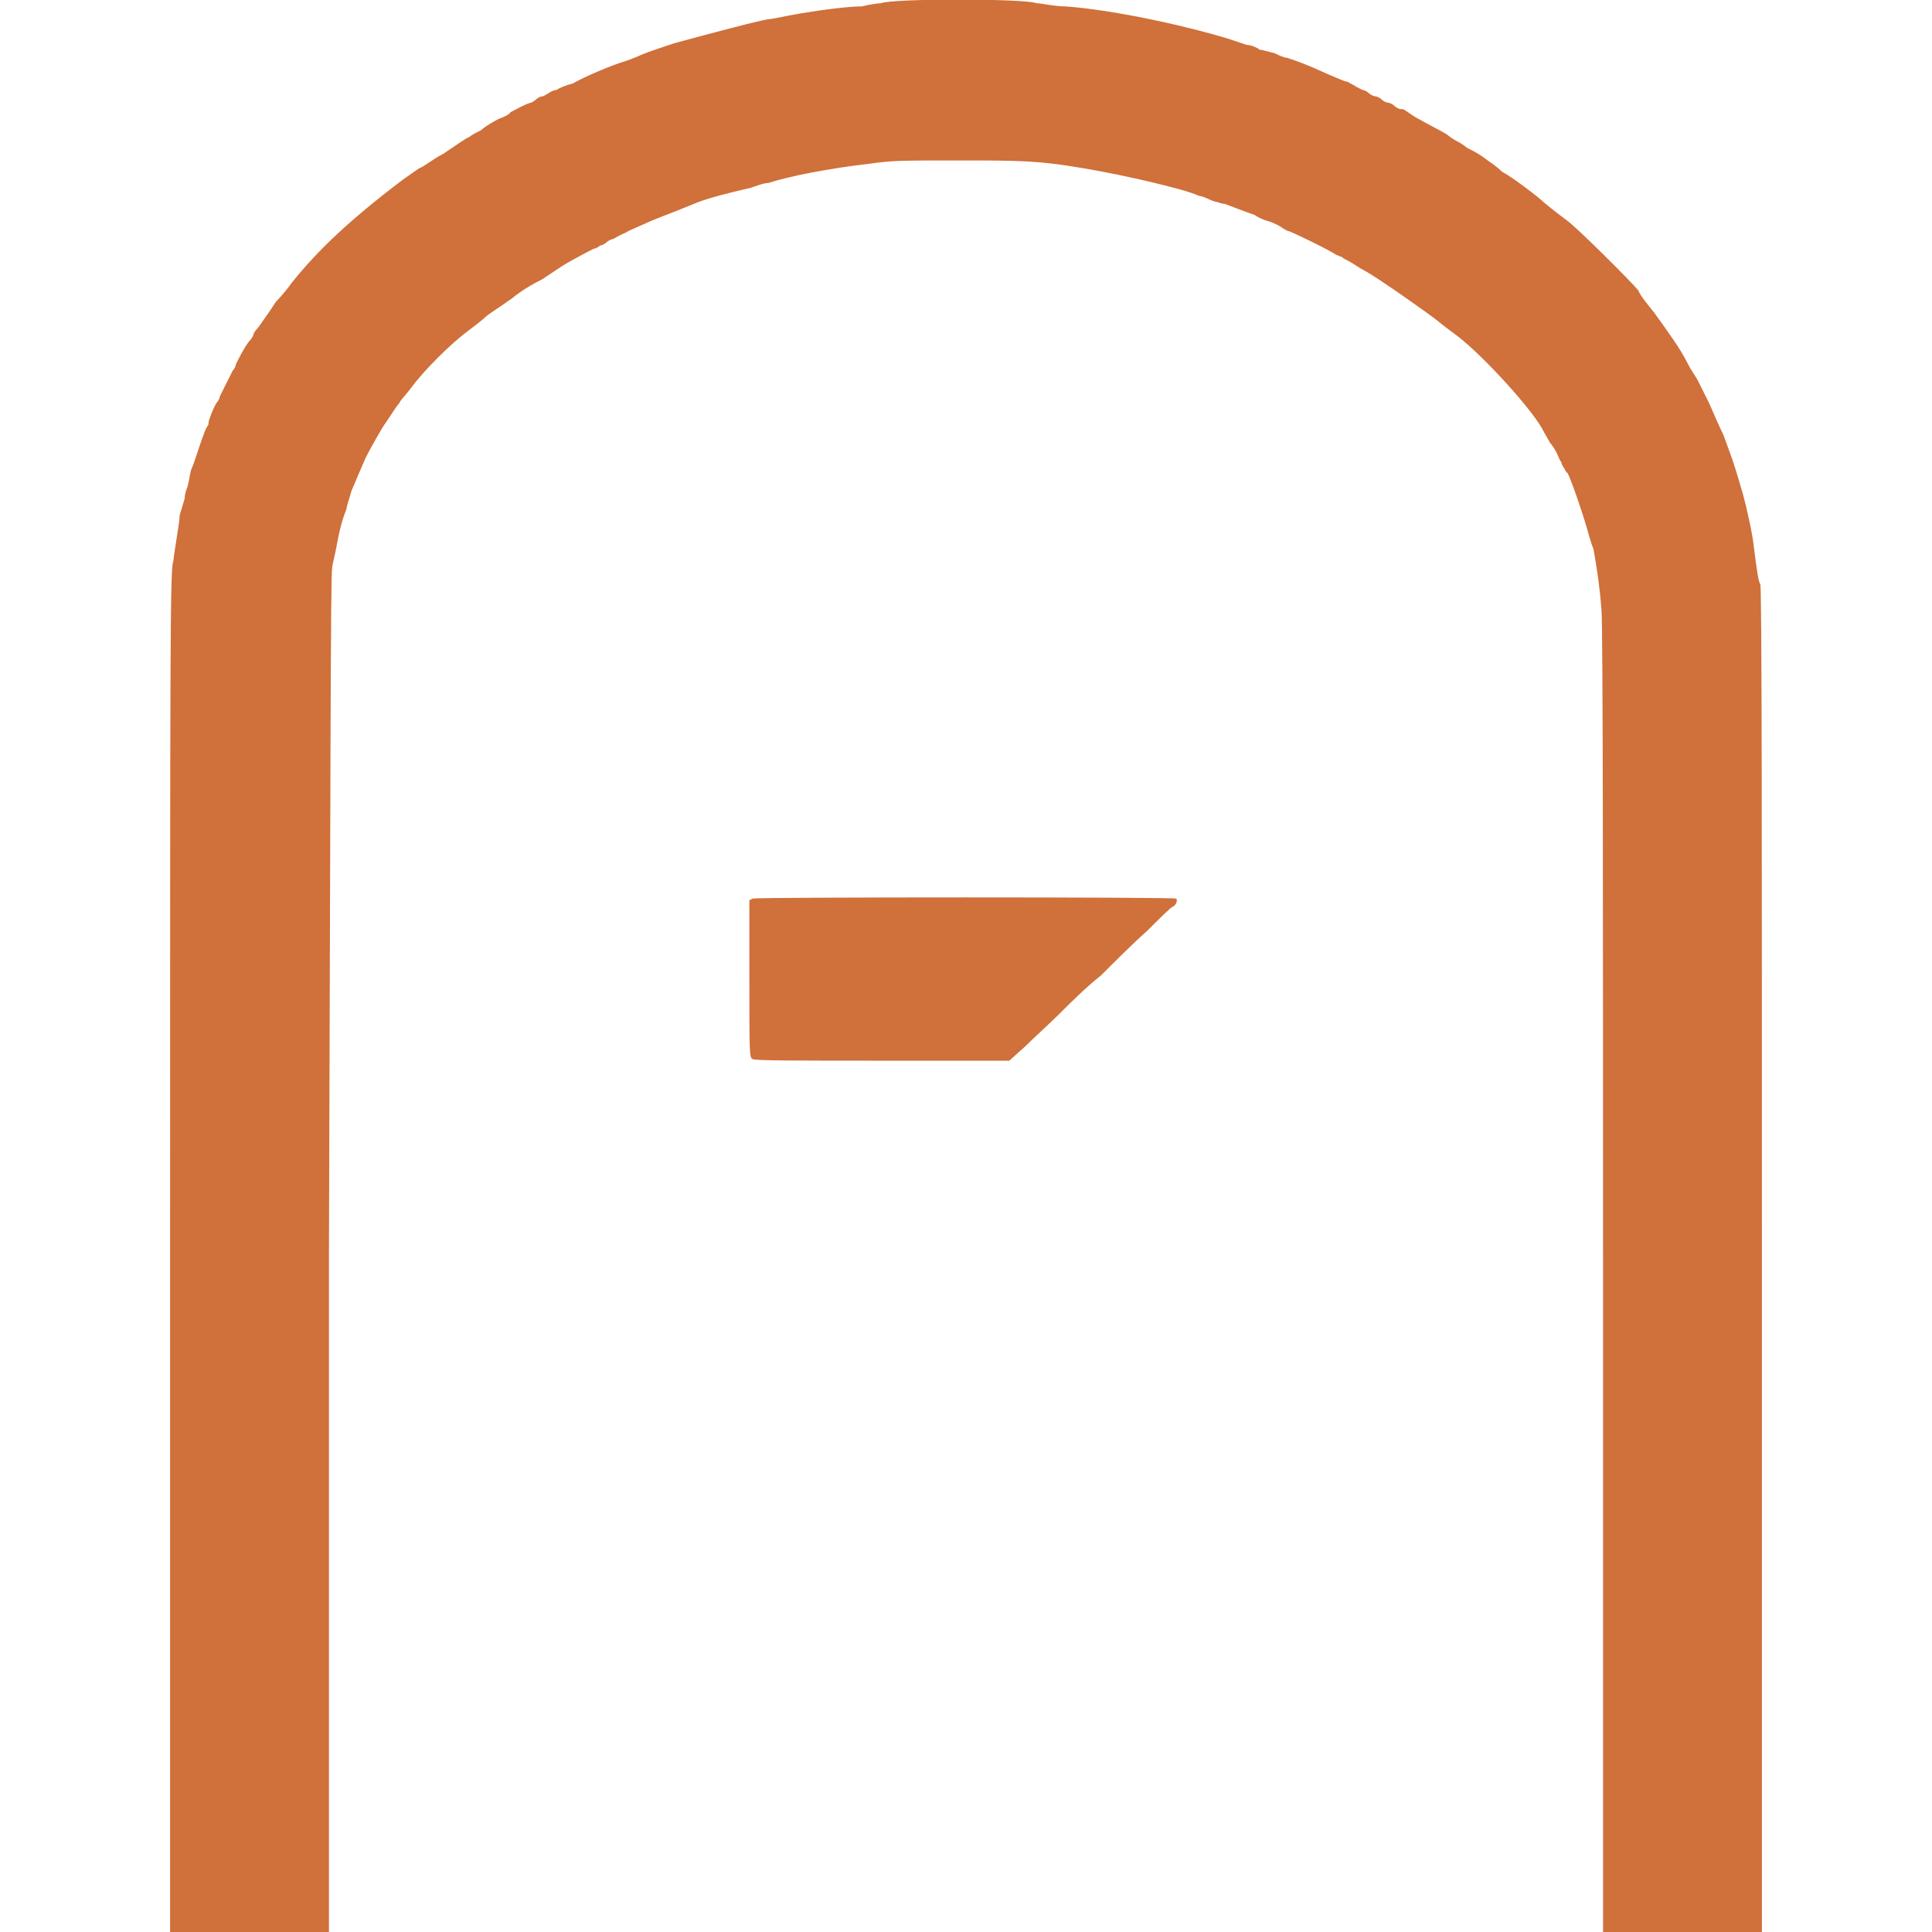
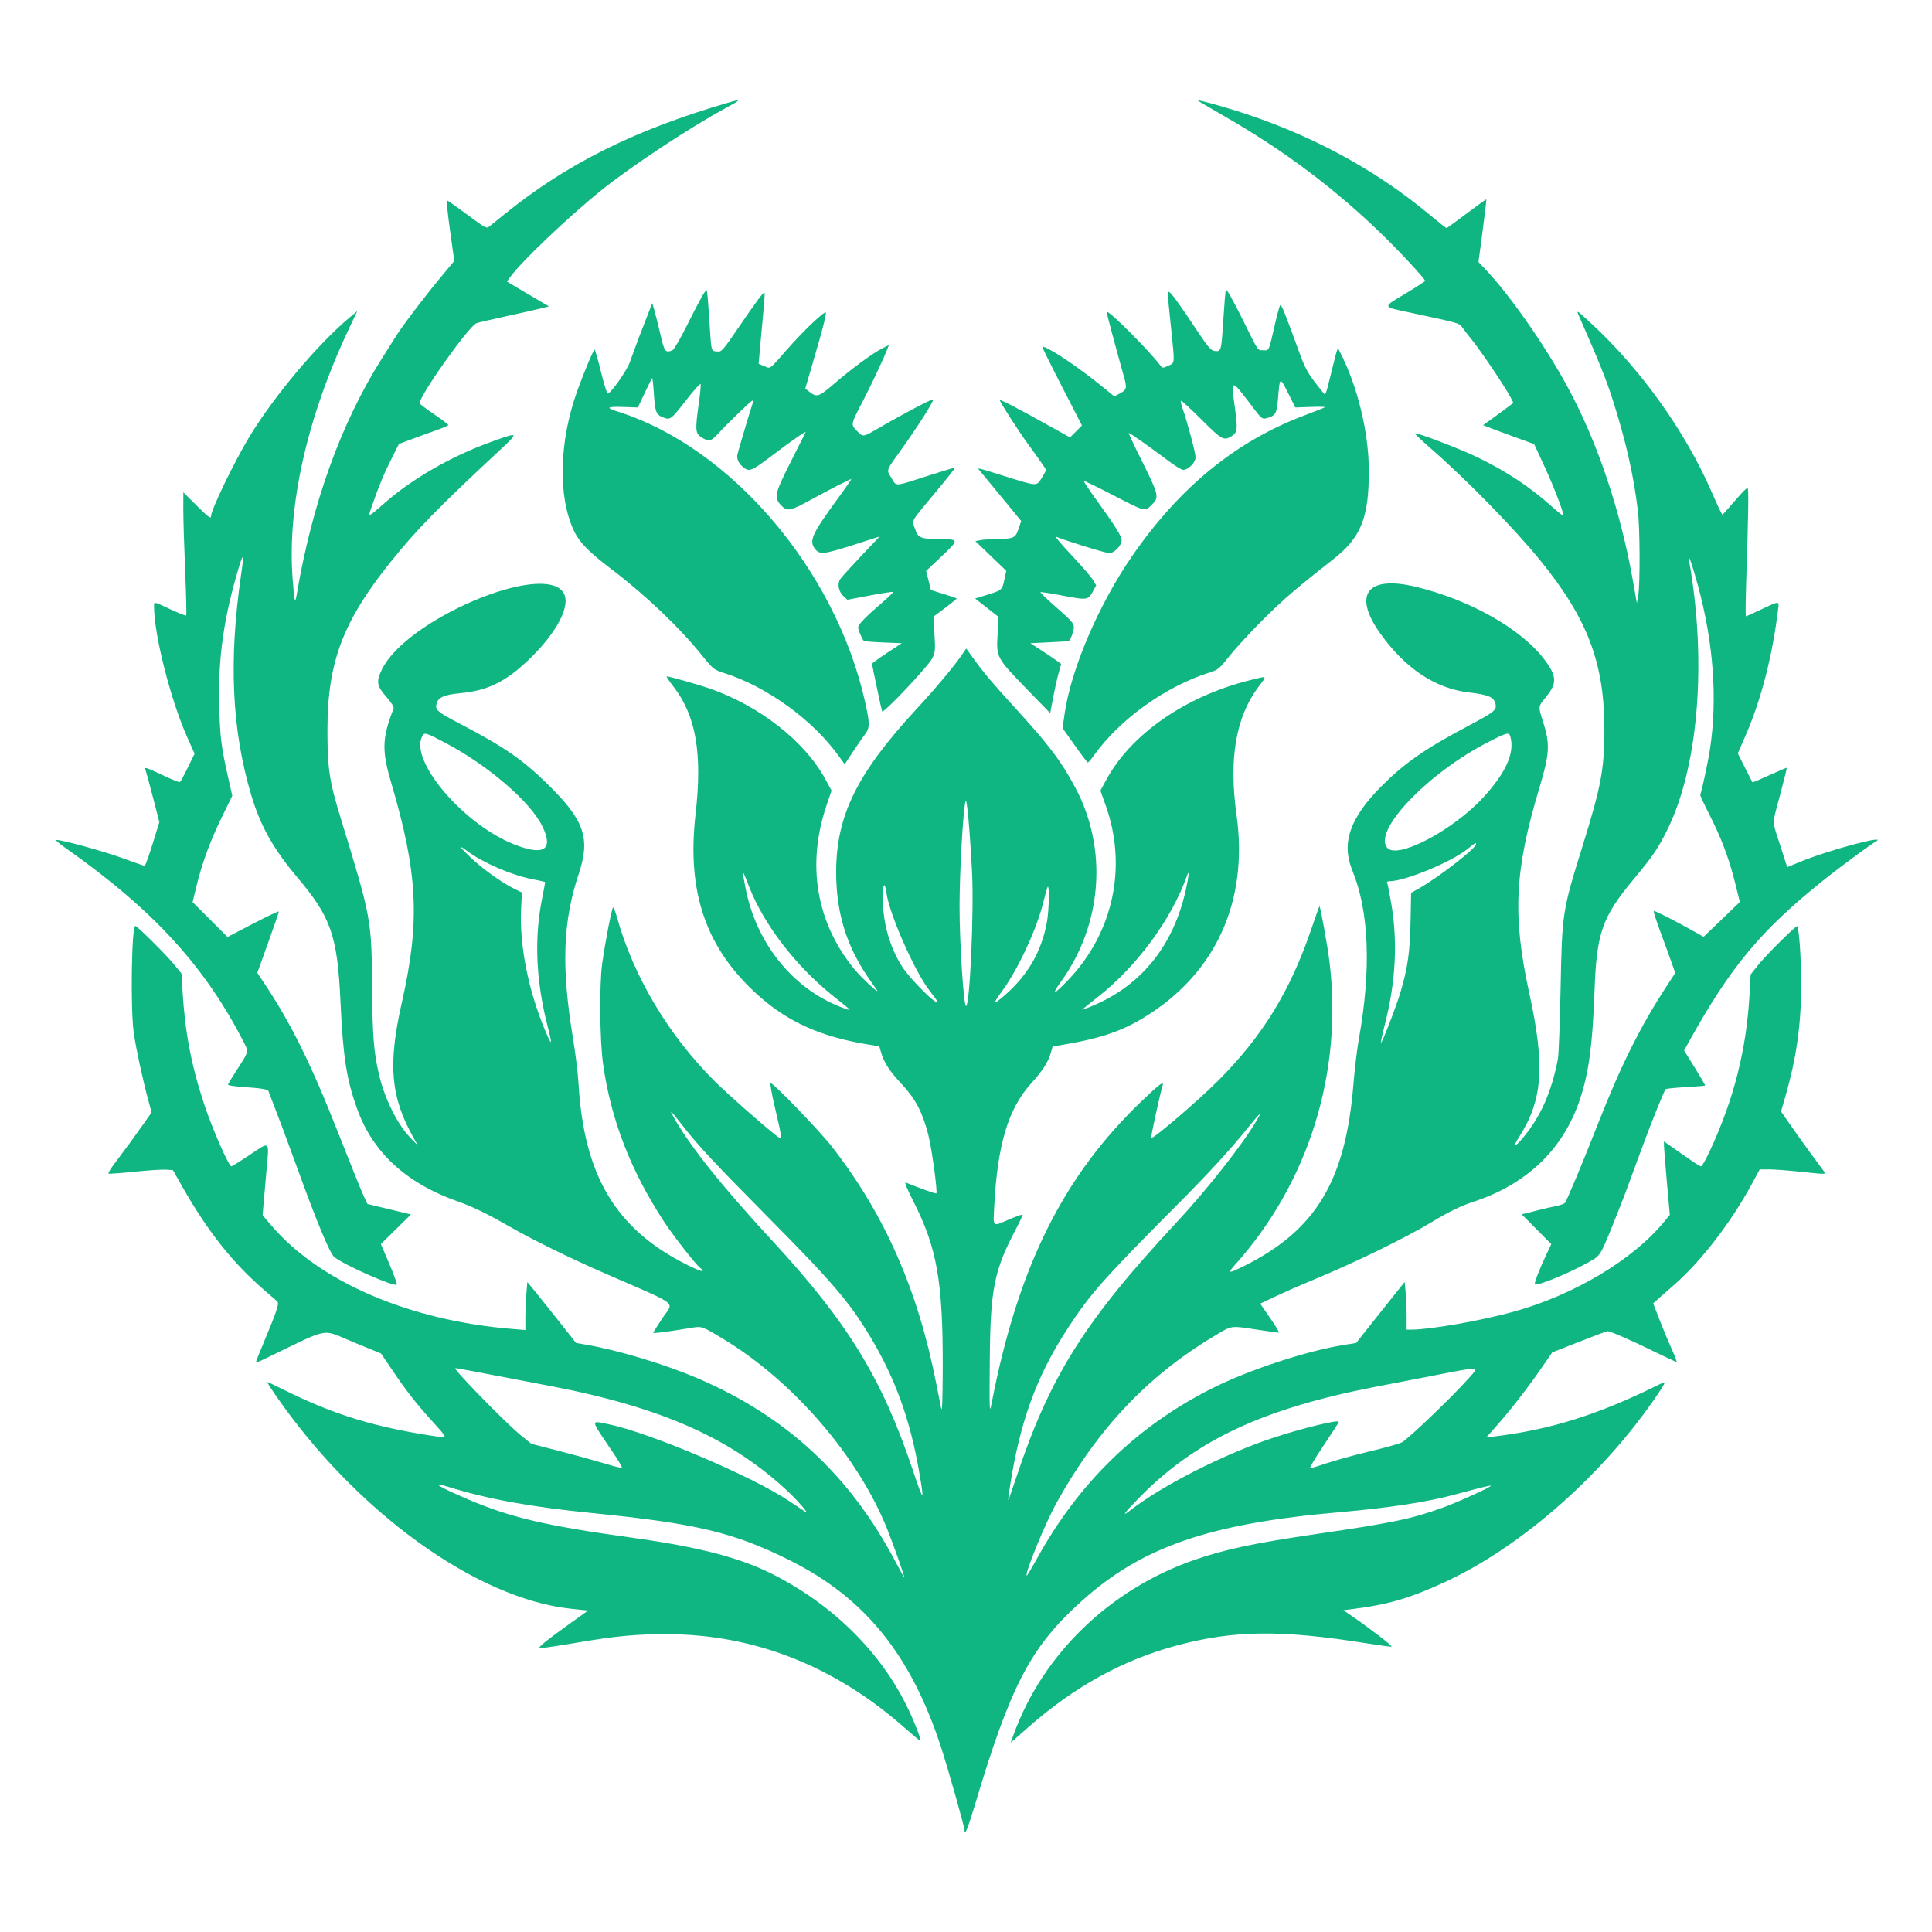
- <svg xmlns="http://www.w3.org/2000/svg" viewBox="0 0 1204 1204">
-   <g fill="#d0703a" transform="translate(106 1204) scale(1 -1)">
-     <path d="M443 1202 c-2 0 -8 -1 -12 -2 -12 0 -37 -4 -47 -6 -5 -1 -10 -2 -11 -2 -3 0 -37 -9 -59 -15 -9 -3 -15 -5 -20 -7 -2 -1 -7 -3 -10 -4 -10 -3 -26 -10 -33 -14 -4 -1 -9 -3 -10 -4 -1 0 -4 -1 -5 -2 -2 -1 -3 -2 -4 -2 -1 0 -3 -1 -4 -2 -1 -1 -3 -2 -3 -2 -2 0 -11 -5 -13 -6 0 -1 -4 -3 -7 -4 -4 -2 -9 -5 -11 -7 -2 -1 -6 -3 -7 -4 -4 -2 -5 -3 -17 -11 -6 -3 -12 -8 -15 -9 -3 -2 -7 -5 -10 -7 -33 -25 -53 -44 -69 -64 -5 -7 -10 -12 -10 -12 0 0 -2 -3 -4 -6 -2 -3 -5 -7 -7 -10 -2 -2 -3 -4 -3 -4 0 -1 -1 -3 -3 -5 -3 -4 -6 -10 -8 -14 0 -1 -1 -3 -2 -4 -2 -4 -6 -12 -8 -16 0 -1 -1 -3 -2 -4 -2 -3 -5 -11 -5 -12 0 -1 0 -2 -1 -3 -1 -1 -5 -13 -7 -19 -1 -3 -2 -6 -3 -8 0 -1 -1 -4 -1 -5 0 -1 -1 -4 -1 -5 -1 -2 -2 -6 -2 -8 -1 -3 -2 -7 -3 -10 0 -2 -1 -9 -2 -15 -1 -6 -2 -13 -2 -14 -2 -3 -2 -51 -2 -429 l0 -425 49 0 50 0 0 423 c1 300 1 424 2 427 0 2 2 9 3 15 2 11 4 17 6 22 0 2 2 7 3 11 3 7 5 12 9 21 3 6 11 20 12 21 0 0 2 3 4 6 2 3 4 6 5 7 0 1 4 5 7 9 8 11 25 28 36 36 4 3 9 7 10 8 2 2 7 5 17 12 6 5 13 9 19 12 9 6 9 6 12 8 3 2 14 8 20 11 1 0 3 1 4 2 1 0 3 1 4 2 1 1 3 2 4 2 2 1 5 3 8 4 1 1 4 2 15 7 7 3 13 5 30 12 8 3 20 6 33 9 3 1 8 3 11 3 12 4 37 9 63 12 14 2 20 2 55 2 39 0 50 0 79 -5 24 -4 63 -13 71 -17 1 0 4 -1 6 -2 2 -1 5 -2 6 -2 0 0 2 -1 4 -1 3 -1 13 -5 19 -7 1 -1 5 -3 9 -4 3 -1 7 -3 8 -4 2 -1 3 -2 4 -2 1 0 26 -12 30 -15 1 0 2 -1 3 -1 1 -1 3 -2 5 -3 2 -1 6 -4 10 -6 9 -5 40 -27 45 -31 1 -1 5 -4 9 -7 16 -11 48 -46 56 -60 2 -4 4 -7 5 -9 1 -1 3 -4 4 -6 1 -2 2 -5 3 -6 0 -1 1 -3 2 -4 0 -1 1 -2 2 -3 3 -6 11 -30 13 -38 1 -3 2 -7 3 -9 2 -11 4 -24 5 -38 1 -9 1 -197 1 -420 l0 -404 50 0 49 0 0 420 c0 251 0 420 -1 420 -1 1 -2 7 -4 23 -1 9 -3 17 -5 26 -1 4 -2 8 -3 11 -2 7 -5 17 -7 22 -1 3 -3 8 -4 11 -2 4 -6 13 -9 20 -4 8 -5 10 -7 14 -1 2 -4 6 -6 10 -5 10 -11 18 -21 32 -4 5 -9 11 -10 14 -4 5 -39 40 -45 44 -4 3 -8 6 -14 11 -3 3 -20 16 -26 19 -3 3 -6 5 -6 5 0 0 -3 2 -7 5 -3 2 -7 4 -9 5 -1 1 -4 3 -6 4 -2 1 -5 3 -6 4 -3 2 -13 7 -20 11 -3 2 -6 4 -6 4 -1 1 -2 1 -3 1 -1 0 -3 1 -4 2 -1 1 -3 2 -4 2 -1 0 -3 1 -4 2 -1 1 -3 2 -4 2 -1 0 -3 1 -4 2 -1 1 -3 2 -4 2 0 0 -2 1 -4 2 -1 1 -4 2 -5 3 -2 0 -8 3 -13 5 -13 6 -19 8 -25 10 -2 0 -6 2 -8 3 -1 0 -4 1 -4 1 -1 0 -3 1 -5 1 -1 1 -5 3 -8 3 -3 1 -9 3 -12 4 -30 9 -73 18 -101 20 -7 0 -15 2 -18 2 -8 3 -90 3 -97 0z M363 644 l-2 -1 0 -49 c0 -47 0 -49 2 -50 1 -1 28 -1 81 -1 l79 0 10 9 c5 5 15 14 21 20 6 6 17 17 26 24 8 8 21 21 29 28 8 8 15 15 16 15 2 1 3 4 2 5 0 1 -261 1 -264 0z" />
-   </g>
+ <svg xmlns="http://www.w3.org/2000/svg" viewBox="0 0 1254 1254">
+   <path fill="#0fb681" fill-rule="evenodd" d="M472.5 66.67c-61.25 17.9-105.15 39.88-146 73.14-4.4 3.58-8.53 6.92-9.19 7.42-1.55 1.19-2.66.54-15.7-9.14-6-4.45-11.2-8.09-11.56-8.09s.57 8.86 2.07 19.69l2.74 19.68-8.77 10.56c-10.95 13.2-24.33 30.8-29.02 38.2l-9.26 14.65c-26.53 42.02-45.28 94.1-55.29 153.57-1 5.98-1.47 4.04-2.6-10.89-3.54-47.09 9.38-104.48 36.42-161.77l5.58-11.8-4.73 3.95c-21.01 17.6-49.2 51.1-65.32 77.66-9.5 15.63-24.87 47.38-24.87 51.35 0 2.2-1.5 1.1-9.73-7.08l-8.27-8.23-.02 10.98c-.01 6.04.52 23.9 1.19 39.7s.97 28.97.68 29.26c-.3.3-4.87-1.5-10.17-3.97-11.42-5.34-10.68-5.22-10.68-1.66 0 18 10.66 60.13 21.26 84.01l5.04 11.37-4.4 8.98c-2.42 4.94-4.72 9.18-5.1 9.42-.4.24-4.67-1.43-9.5-3.7-13.06-6.12-13.66-6.32-12.85-4.2.38.97 2.55 9 4.83 17.82l4.15 16.06-4.4 14.2C96.6 555.6 94.3 562 93.9 562s-6.72-2.2-14.06-4.9c-12.97-4.77-42.47-12.8-43.45-11.83-.26.27 2.58 2.64 6.31 5.27 57.1 40.21 90.8 77.11 116.19 127.22 2.5 4.94 2.49 5-5.94 17.9-2.72 4.18-4.95 7.95-4.95 8.38s3.94 1.06 8.75 1.4c13.38.95 17.03 1.55 17.54 2.86a2373 2373 0 0 1 18.24 48.7c12.54 34.77 21.46 56.33 24.31 58.78 5.8 4.98 39.02 19.7 40.69 18.02.35-.35-1.82-6.4-4.83-13.47l-5.47-12.83 9.75-9.62 9.75-9.63-14.11-3.4-14.1-3.39-2.39-4.98c-1.3-2.74-8.66-20.96-16.34-40.48-18.13-46.1-30.87-71.8-49.08-99.03l-3.7-5.53 7-19.45c3.84-10.7 6.99-19.84 6.99-20.3 0-.48-7.5 3.04-16.65 7.81l-16.66 8.68-11.34-11.34-11.34-11.34 2.43-10c3.72-15.28 8.96-29.59 16.49-45l6.84-14-2.38-10.5c-4.85-21.42-5.6-27.33-6.11-48.62-.75-30.69 3-56.79 12.9-89.68 2.79-9.26 3.22-7.9 1.42 4.44-8.24 56.43-6.22 101.2 6.47 143.94 5.92 19.9 14.37 35 29.93 53.42 21.9 25.93 26.04 37.87 28.02 81 1.64 35.67 3.96 50.43 10.95 69.66 10.22 28.08 31.89 47.92 65.18 59.66 9.8 3.46 18.9 7.87 33.35 16.18 14.75 8.49 39.34 20.57 62 30.46 49.8 21.74 44.9 17.92 37.46 29.1-3.28 4.92-5.96 9.2-5.96 9.52 0 .54 9.16-.64 24.16-3.13 7.48-1.24 7.27-1.3 20.84 6.86 45.9 27.62 88.07 76.52 107.07 124.19 3.96 9.94 10.95 29.75 10.91 30.95 0 .3-2.66-4.47-5.9-10.6-29.64-56.08-70.95-94.26-128.68-118.92-20.85-8.9-50.52-17.86-71.21-21.49l-7.31-1.28-11.52-14.58a1784 1784 0 0 0-15.8-19.77l-4.28-5.19-.64 7.6c-.35 4.17-.64 11.18-.64 15.57v7.99l-8.52-.7c-66.35-5.38-124.72-30.36-156-66.77l-6.02-7 .67-8.16c.37-4.48 1.21-14.02 1.87-21.2 1.78-19.5 2.51-18.83-10.73-9.97-6.18 4.14-11.62 7.52-12.1 7.52-1.7 0-12.55-24.78-17.73-40.5-8.33-25.33-12.44-46.97-14-73.82l-.64-10.82-5.07-6.18c-5.19-6.32-23.7-24.67-24.9-24.68-2.44 0-3.22 54-1 69.5 1.4 9.86 5.82 30.32 9.33 43.24L98.4 722l-4.35 6.25a1029 1029 0 0 1-19.8 27.1c-2.42 3.22-4.16 6.08-3.88 6.37.29.28 7.86-.25 16.83-1.18s18.27-1.55 20.67-1.36l4.38.33 5.83 10.3c16.57 29.26 33 50 53.72 67.8a805 805 0 0 1 8.07 6.99c1.53 1.37.17 5.54-9.01 27.55-2.67 6.41-4.86 11.88-4.86 12.16 0 .29 2.36-.62 5.25-2.01 44.55-21.48 36.57-19.95 58.15-11.12l17.9 7.33 7.39 10.9c9.3 13.74 15.52 21.68 26.01 33.24 9.5 10.47 9.62 10.73 4.55 10-41.59-6.05-68.35-14.22-102.48-31.28-4.8-2.4-8.98-4.36-9.28-4.36s2.18 3.94 5.5 8.75c52.28 75.64 130.27 131.98 191.61 138.42l11.1 1.17-10.78 7.72c-16.09 11.51-22.13 16.4-20.66 16.72.73.16 10.53-1.29 21.78-3.2 27.6-4.71 40.26-5.93 60.96-5.9 56.3.12 108.33 20.51 153.46 60.15 5.75 5.04 10.67 9.17 10.94 9.17.9 0-3.27-11-7.73-20.4-17.43-36.8-48.93-68.1-88.67-88.1-20.98-10.57-48.02-17.54-91-23.48-55.8-7.71-78.46-13-106-24.76-19.6-8.37-25.48-12.07-12.99-8.18 25.33 7.88 53.36 13 92.6 16.91 68.2 6.8 92.37 12.53 128.58 30.54 49 24.37 78.92 61.22 98.6 121.47 4.4 13.45 15.22 51.7 15.21 53.75 0 4.27 2.15-.8 6.4-15 23.61-79.1 36.37-103.57 69.6-133.48 39.3-35.38 82.9-50.41 167.5-57.76 32.52-2.83 57.13-6.62 75.5-11.63 14.64-4 22.34-5.88 22.67-5.54.64.63-21.19 10.57-31.2 14.2-19.97 7.25-32.4 9.86-80.96 16.96-41.58 6.08-60.51 10.09-80.56 17.07-54.4 18.93-97.94 60.95-116.85 112.75l-2.12 5.82 11.26-9.9c30.16-26.52 61.44-43.78 96.4-53.18 37.13-9.98 67.9-10.34 123.26-1.46 8.47 1.35 15.82 2.33 16.34 2.15.88-.29-14.46-12.1-26-20.01l-5.28-3.61 4.77-.6c24.27-3 38.31-7.1 61.77-17.99 49.65-23.06 102.98-70.28 137.71-121.94 5.55-8.25 5.53-8.38-.82-5.24-38.63 19.06-69.23 28.62-105.83 33.06l-4.95.6 2.52-2.76c11.13-12.21 23.18-27.51 33.84-42.98l6.53-9.48 17.5-6.9c9.63-3.79 17.96-6.9 18.53-6.9 1.65 0 15.85 6.24 30.47 13.4 7.42 3.63 13.81 6.6 14.2 6.6.37 0-.91-3.49-2.87-7.75a429 429 0 0 1-7.93-19.01l-4.38-11.27 3.74-3.35c2.06-1.84 6.52-5.77 9.93-8.73 17.36-15.12 37.07-40.73 50.49-65.62l5-9.27 6.16.01c3.39 0 12.46.68 20.16 1.5 18.09 1.92 17.02 2.01 14.62-1.26l-9-12.25a895 895 0 0 1-12.54-17.56l-5.57-8.06 2.55-8.79c7.55-26.06 10.6-47.69 10.53-74.88-.04-16.3-1.39-35.34-2.59-36.54-.67-.67-20.5 19.06-25.46 25.33l-4.75 6-.69 12.5c-1.98 36.15-10.23 68.7-25.9 102.25-2.51 5.36-4.98 9.75-5.5 9.75-.99 0-3.04-1.34-15.95-10.38l-8.25-5.79.04 2.84c.02 1.56.88 12.28 1.9 23.83l1.88 21-3.6 4.4c-20.22 24.72-58.72 47.73-97.99 58.54-20.98 5.78-53.96 11.56-65.95 11.56H913v-8.75c-.01-4.81-.3-11.77-.65-15.46l-.63-6.7-5.11 6.34c-2.81 3.49-9.9 12.4-15.74 19.8l-10.64 13.46-7.86 1.25c-24.4 3.89-61.93 16.25-85.76 28.25-48.8 24.57-86.45 61.2-113.65 110.6-3.42 6.2-6.38 11.12-6.58 10.92-1.37-1.37 12.12-34.2 19.5-47.48 26.63-47.87 58.85-81.97 101.8-107.76 12.25-7.37 10.55-7.1 28.16-4.46 7.34 1.1 13.75 1.99 14.25 1.99s-2.02-4.24-5.6-9.41l-6.52-9.42 9.76-4.66a560 560 0 0 1 22.77-10.01c28-11.53 61.76-27.98 79.66-38.8 10.24-6.2 18.18-10.04 26.29-12.7 34.78-11.46 58.38-34.24 69.13-66.74 5.73-17.33 8.12-35.26 9.38-70.26 1.34-37.43 4.91-47.67 25.12-72 12.55-15.1 15.84-19.89 21.72-31.58 20.5-40.83 26.21-108.98 14.64-174.92-1.2-6.84 1.57.7 5.43 14.75 10.3 37.57 13.02 74.16 7.99 107.25-1.22 8-5.65 28.63-6.3 29.27-.23.24 2.25 5.65 5.5 12.03 7.98 15.58 13.1 29.07 17 44.68l3.22 12.98-11.76 11.3-11.77 11.29-5.12-2.88c-13.33-7.5-26.78-14.35-27.25-13.88-.29.28 1.72 6.52 4.45 13.86s5.98 16.28 7.23 19.86l2.27 6.5-5.66 8.69c-17 26.08-29.47 51.06-44.2 88.54-10.03 25.52-20.36 50.26-21.69 51.96-.51.65-3.49 1.7-6.6 2.3a198 198 0 0 0-10.68 2.46 435 435 0 0 1-7.92 2l-2.92.66 9.61 9.7 9.62 9.68-3.53 7.5c-4.33 9.2-7.7 18-7.13 18.56 1.38 1.38 22.47-7.26 34.67-14.2 8.32-4.74 7.39-3.18 18.31-30.36 4.55-11.32 6.78-17.25 15.9-42.2 6.38-17.51 15.18-39.34 16.08-39.9.52-.34 6.42-.92 13.09-1.3 6.67-.37 12.28-.82 12.45-1 .18-.17-2.82-5.37-6.66-11.56l-6.98-11.24 3.14-5.65c26.92-48.53 46.61-72.18 87.27-104.78 10.05-8.05 30.27-23.02 34-25.16 8.34-4.79-30.06 5.41-48.07 12.77l-9.41 3.84-4.51-14c-5.43-16.86-5.43-12.97 0-33.28 2.47-9.27 4.37-17 4.21-17.15-.15-.16-5.16 1.96-11.13 4.7-5.96 2.75-10.96 4.86-11.1 4.7a302 302 0 0 1-4.9-9.56l-4.63-9.26 4.93-11.32c10.37-23.82 17.67-52.28 21.38-83.4.49-4.14.3-4.12-11.04 1.25-5.22 2.48-9.73 4.5-10.02 4.5-.3 0-.2-10.01.19-22.25 1.47-45.44 1.69-60.58.9-61.04-.44-.27-4.17 3.52-8.3 8.4-4.12 4.88-7.75 8.88-8.06 8.89s-3.38-6.47-6.82-14.38c-17.18-39.5-45.82-79.64-78.12-109.52-9.94-9.2-9.98-9.22-8.1-4.92 13.24 30.13 17.65 41.1 21.93 54.51 8.48 26.57 13.56 49.02 16.26 71.81 1.37 11.55 1.51 47.63.22 55l-.88 5-2.27-13c-8.24-47.21-23.43-92.23-43.38-128.6-14.66-26.73-37.16-58.83-52.66-75.12l-4.48-4.72 2.68-20.2c1.48-11.1 2.56-20.31 2.41-20.46s-5.88 3.97-12.75 9.16-12.75 9.43-13.07 9.44-5.38-3.98-11.22-8.84c-35.79-29.8-78.43-52.62-126.19-67.55-10.16-3.18-22.78-6.61-24.3-6.61-.36 0 7.66 4.78 17.82 10.61 38.85 22.31 72.42 47.58 103.08 77.57 11.85 11.6 26.9 27.9 26.9 29.15 0 .3-5.84 4.06-12.97 8.34-15.04 9.02-15.26 8.28 3.67 12.32 30.44 6.5 31.44 6.77 33 8.98.81 1.17 4.14 5.47 7.38 9.55 6.17 7.76 21.38 30.46 24.43 36.46l1.78 3.47-2.9 2.26a442 442 0 0 1-9.83 7.24l-6.94 5 3.44 1.36c1.9.75 9.35 3.53 16.57 6.16l13.13 4.78 6.77 14.63c6.24 13.5 12.92 31 12.12 31.8-.18.19-3.44-2.42-7.24-5.78-14.91-13.22-28.58-22.31-47.75-31.77-11.28-5.56-40.41-16.71-41.3-15.81-.23.21 4.42 4.6 10.3 9.73 23.23 20.25 54.5 52.23 71.2 72.84 30.74 37.9 41.58 66.68 41.49 110.11-.06 25.23-2.16 36.49-13.82 74-13.55 43.6-13.62 44.01-14.6 93.5-.43 22.55-1.23 43.25-1.77 46-4.12 21.22-11.16 37.18-22.3 50.58-5.87 7.05-7.5 7.14-3.02.18 15.54-24.22 17.12-46.29 6.73-93.79-10.96-50.12-9.52-79.47 6.52-132.88 6.82-22.69 7.13-28.52 2.32-43.59-3.09-9.7-3.15-9.23 2.1-15.67 7.3-8.95 7.05-13.52-1.3-24.53-14.9-19.67-48.34-38.55-83.11-46.92-31.6-7.61-41.25 4.79-23.39 30.02 16.17 22.83 35.85 35.99 57.63 38.52 12.63 1.47 16.22 2.97 17.3 7.25 1.04 4.18-.34 5.3-18.3 14.83-27.48 14.58-40.73 23.81-55.6 38.72-20.59 20.65-26.26 37.01-18.97 54.78 10.91 26.6 12.34 64.33 4.16 109.77-1.11 6.2-2.67 19.2-3.46 28.9-5.1 62.98-24.4 94.94-71.35 118.24-9.85 4.88-10.63 4.73-5.42-1.08C849.5 767.46 871.73 696 862.9 624c-1.24-10.18-5.99-36.25-6.5-35.73-.2.2-2.62 6.98-5.38 15.08-13.68 40.12-31.77 69.5-60.48 98.19-13.57 13.57-42.96 38.64-43.34 36.98-.26-1.12 5.73-28.49 7.38-33.77 1.1-3.47-1.53-1.57-13.11 9.5-51.42 49.09-80.65 107.86-97.88 196.75-1.36 7.04-1.43 5.3-1.15-28.5.38-45.95 2.76-57.84 17.05-84.93 2.55-4.83 4.44-8.97 4.22-9.2-.24-.23-4.13 1.17-8.66 3.1-11.17 4.79-10.46 5.43-9.71-8.72 2.08-39.66 9.03-62.92 23.69-79.25 7.9-8.8 11.17-13.87 13-20.12l1.2-4.12 10.14-1.76c21.14-3.68 34.76-8.37 48.63-16.75 46.84-28.3 68.5-75.37 60.6-131.71-5.12-36.6-.5-63.6 14.28-83.3 5.7-7.6 6.28-7.2-5.88-4.16-41.36 10.3-76.84 34.89-92.8 64.3l-3.96 7.3 3.39 9.47c14.17 39.64 5.09 82.48-23.96 113.06-9.91 10.43-11.72 10.81-4.7.98 26.59-37.16 30.07-86 8.97-125.5-9.24-17.28-17.02-27.57-39.44-52.13-14.64-16.04-20.1-22.52-26.46-31.36l-4.88-6.79-3.1 4.5c-5.18 7.53-16.83 21.42-29.18 34.79-38.68 41.86-52.12 69.13-52.15 105.8-.02 20.33 3.95 37.77 12.37 54.38 3.45 6.8 6 10.84 13.9 22 3.04 4.3-10.04-7.86-14.88-13.83-24.35-30.01-30.63-67.51-17.68-105.66l3.3-9.74-3.9-7.18c-13.56-25.01-43.18-48.14-75.97-59.34-7.35-2.5-25.55-7.62-27.14-7.63-.43 0 1.54 2.99 4.38 6.64 14.64 18.86 18.87 43.32 14.35 82.86-5.83 50.97 6.86 87.44 41.02 117.85 19.26 17.15 40.67 26.67 71.13 31.63l7.11 1.15 1.23 4.19c1.92 6.56 5.54 12.05 13.69 20.76 8.69 9.3 13.17 17.94 16.93 32.64 2.24 8.78 6.08 36.97 5.16 37.89-.36.35-9.8-3.01-19.83-7.06-1.02-.42.74 3.95 4.84 12 15.48 30.38 19.35 52.42 19.15 108.86-.07 21.23-.38 28.76-1.03 25.59-.5-2.48-1.84-9.23-2.97-15-11.98-61.5-33.51-110.57-67.85-154.65-8.08-10.37-37.94-41.35-39.86-41.35-.5 0 .59 6.41 2.43 14.25 4.78 20.39 5.06 22.22 3.1 21.13-3.6-2.01-32.82-27.6-42.01-36.79-30-29.97-52.64-68.02-63.3-106.4-.95-3.4-2.05-6.19-2.45-6.19-.79 0-5.08 22.09-7.1 36.5-1.86 13.32-1.58 49.27.51 64.5 4.97 36.23 17.93 69.86 39.71 103.03 6.06 9.23 20.05 27.17 23.28 29.84 4.29 3.56.69 2.66-9.1-2.28-45.72-23.07-66.29-57.73-69.77-117.59-.37-6.33-1.96-19.29-3.53-28.8-7.7-46.55-6.68-75.93 3.72-107.11 7.7-23.09 3.6-34.81-20.33-58.22-16.35-16-28.21-24.16-57.1-39.26-14.42-7.54-15.9-8.82-14.9-12.83 1.04-4.15 4.93-5.87 15.61-6.87 17.1-1.6 28.82-7.22 43.13-20.65 19.2-18.01 28.93-36.5 23.55-44.7-13.15-20.07-101.66 17.35-117.6 49.72-4.05 8.23-3.62 10.79 3.1 18.46 3.17 3.63 4.72 6.2 4.33 7.2-7.46 19-7.73 27.13-1.6 47.91 17.38 58.85 18.91 90.03 7.01 142.65-9.18 40.57-7.4 61.26 7.53 88l2.79 5-5.07-5.3c-8.35-8.7-16.47-25.16-20.13-40.78-3.38-14.41-4.25-25.4-4.48-56.42-.34-44.45-.44-44.99-20.38-109.98-7.43-24.19-8.64-32.36-8.59-58.02.1-43.2 10.13-69.78 40.8-108 17.07-21.28 30.39-34.91 72.16-73.83 11.7-10.9 11.38-11.02-9-3.5-24.1 8.9-48.95 23.22-65.87 37.97-12.44 10.84-11.97 10.7-9.2 2.72 4.5-12.97 7.57-20.39 12.52-30.26l4.96-9.9 7.8-2.93a886 886 0 0 1 16.04-5.84c4.54-1.6 8.25-3.2 8.25-3.55 0-.37-4.03-3.42-8.96-6.8-4.92-3.37-9.23-6.58-9.57-7.13-1.79-2.89 31.8-50.43 36.87-52.2 1.19-.42 10.49-2.58 20.66-4.8a996 996 0 0 0 22.4-5.07l3.9-1.04-4.4-2.54c-2.42-1.4-8.55-5.02-13.63-8.05l-9.23-5.5 1.87-2.62c7.18-10.08 38.03-39.46 59.8-56.95 18.88-15.18 57-40.38 79.54-52.6 11.08-6 11.42-6.59 2.25-3.91M795.66 188c-.29.82-1.04 9.82-1.68 20-1.26 20.02-1.34 20.32-5.6 19.83-2.5-.29-4.36-2.57-14.14-17.32-6.2-9.35-12.39-18.11-13.75-19.48-3.12-3.11-3.09-4.26-.49 20.97 2.58 25.06 2.7 23.3-1.7 25.4-3.17 1.5-3.86 1.56-4.75.34-7.08-9.61-34-36.62-35.27-35.36-.21.22 5.8 22.82 11.27 42.28 2.05 7.3 1.78 8.3-2.8 10.77l-3.47 1.88-7.23-5.9C699.67 238.02 680.15 225 676.5 225c-.3 0 5.37 11.52 12.61 25.6l13.16 25.6-3.88 3.87-3.89 3.86-13-7.25c-21.7-12.1-32.5-17.7-32.5-16.85 0 1.18 12.38 20.43 18.39 28.6 2.87 3.89 6.68 9.22 8.48 11.86l3.28 4.78-2.65 4.53c-3.6 6.13-3.01 6.12-21.56.36-22.7-7.06-20.7-6.6-18.94-4.35.82 1.04 4.64 5.66 8.5 10.27 3.85 4.6 9.54 11.51 12.65 15.35l5.66 6.97-1.75 5.15c-2 5.92-2.95 6.34-14.68 6.53-3.92.07-8.52.4-10.21.74l-3.08.61 10.02 9.64 10.02 9.63-1.17 5.5c-1.5 7.02-1.51 7.03-11.02 10l-8 2.5 7.6 5.95 7.61 5.94-.66 11.56c-.85 14.79-.72 15.02 19.09 35.42l15.07 15.53 1.82-9.7c1-5.33 2.6-12.53 3.55-16l1.74-6.28-3.13-2.28a298 298 0 0 0-9.98-6.7l-6.85-4.44 12.35-.61c6.8-.34 12.45-.67 12.57-.75 1.1-.69 3.28-6.65 3.28-9 0-2.52-1.65-4.4-11.07-12.65-6.08-5.33-10.86-9.9-10.62-10.13.25-.25 6.85.78 14.67 2.28 15.79 3.02 16.3 2.94 19.52-3l2-3.68-2-3.45c-1.1-1.9-7.4-9.18-14-16.18s-11.1-12.37-10-11.93c7.65 3.06 32.17 10.6 34.49 10.6 3.35 0 8.01-4.9 8.01-8.42 0-2.6-4.07-9.1-16.3-26.03-4.75-6.57-8.45-12.14-8.22-12.36.23-.23 8.77 3.9 18.98 9.2 21.15 10.95 20.55 10.8 25.27 6.08 4.77-4.77 4.43-6.21-6.6-28.34-4.98-9.97-8.8-18.13-8.5-18.13.78 0 15.15 10.13 25.15 17.71 4.55 3.46 9.13 6.29 10.17 6.29 3.3 0 8.05-4.82 8.05-8.16 0-2.93-5.36-23.04-8.45-31.75-.87-2.42-1.33-4.65-1.03-4.95s6.28 5.17 13.28 12.16c13.2 13.17 14.42 13.86 19.34 10.96 4.03-2.39 4.32-4.46 2.47-18.06-2.76-20.27-3.23-20.32 13.2 1.3 3.77 4.95 4.65 5.6 6.86 5.05 6.07-1.53 7.08-3.07 7.78-11.85 1.23-15.49 1.16-15.43 6.56-4.67l4.76 9.47 9.87-.35c5.42-.2 9.63-.12 9.36.15-.27.28-6.12 2.62-13 5.2-44.7 16.8-81.27 46.63-112.23 91.5-21.76 31.56-39.72 73.6-43.83 102.67l-1.27 8.94 7.92 11.16c4.35 6.14 8.17 11.18 8.49 11.2s2.1-2.09 3.96-4.67c16.98-23.65 46.56-44.82 75.25-53.86 5.37-1.7 6.28-2.47 12.94-10.88 3.94-4.98 13.71-15.58 21.73-23.56 12.95-12.9 21.91-20.6 45.15-38.78 18.3-14.31 23.41-26.97 23.36-57.72-.04-25.11-7.44-55.35-18.95-77.43-1.5-2.87-.93-4.32-5.59 14.43-3.66 14.72-3.52 14.4-5.19 12.3-10.66-13.4-11.06-14.1-16.9-30.16-7.7-21.15-9.92-26.64-10.79-26.64-.39 0-1.96 5.51-3.48 12.25-4.05 17.96-3.75 17.28-7.5 17.1-4.08-.2-2.6 2.01-14-20.96-5.66-11.38-10.1-19.25-10.4-18.39m-339.93 4.2a558 558 0 0 0-10.06 19.42c-4.16 8.32-8.3 15.4-9.2 15.75-4.66 1.79-5.18 1.09-7.9-10.62a392 392 0 0 0-3.92-15.61l-1.3-4.36-2.3 5.86a1168 1168 0 0 0-12.44 32.86c-1.7 5-12.23 19.87-14.12 19.95-.55.03-2.55-6.36-4.45-14.2S386.3 227 385.94 227c-.74 0-6.37 13.3-11 25.99-12.08 33.14-13.02 69.18-2.38 91.6 3.54 7.47 9.74 13.8 24.44 24.95 22.06 16.74 43.89 37.55 58.8 56.04 7.14 8.85 7.47 9.11 14.5 11.36 27.6 8.82 57.4 30.46 74.16 53.86l3.8 5.3 5.12-7.8c2.82-4.3 6.36-9.43 7.87-11.4 3.44-4.5 3.46-7 .16-21.71C542.2 369.59 474.24 290.1 400.5 267c-7.54-2.36-6.42-3.2 3.76-2.85l9.76.34 4.4-9.32c2.41-5.13 4.6-9.53 4.86-9.79.25-.25.78 4.51 1.17 10.59.76 11.64 1.43 13.27 6.27 15.1 4.3 1.64 5.03 1.08 14.47-11.12 5.12-6.62 9.45-11.4 9.61-10.6.17.79-.4 6.44-1.25 12.57-2.4 17.28-2.22 19.49 1.82 21.99 4.7 2.9 6.02 2.65 10.34-2.02 6.36-6.9 21.32-21.38 22.5-21.79.71-.24.85.3.38 1.5-.92 2.4-9.18 30.09-9.93 33.3-.65 2.82.71 5.9 3.7 8.32 4.02 3.25 5.29 2.72 19.8-8.3 11.31-8.58 21.18-15.42 20.74-14.37-.22.53-4.56 9.18-9.65 19.23-10.46 20.65-11 23.12-6.24 28.23 3.92 4.18 5.8 3.81 19.78-3.88 11.4-6.28 24.81-13.14 25.69-13.14.29 0-3.41 5.39-8.23 11.97-17.4 23.8-19.35 28.1-15.18 33.4 2.95 3.75 5.83 3.43 25.14-2.77l16.72-5.37-11.95 12.63c-6.57 6.95-12.68 13.68-13.56 14.95-2.13 3.04-1.18 8.13 2.08 11.19l2.47 2.31 14.57-2.77c8.01-1.52 14.78-2.56 15.04-2.3s-2.58 3.1-6.3 6.3c-11.4 9.77-16.28 14.8-16.28 16.72 0 1.6 2.43 7.33 3.7 8.74.26.27 5.9.73 12.54 1l12.08.5-9.66 6.35c-5.31 3.5-9.66 6.64-9.66 7 0 .84 6.01 29.25 6.54 30.9.6 1.86 30.13-29.43 32.6-34.52 1.9-3.95 2.03-5.37 1.39-15.63l-.7-11.29 7.58-5.71c4.18-3.14 7.59-5.89 7.59-6.1s-3.77-1.53-8.37-2.93l-8.38-2.56-1.57-6.21-1.56-6.22 10-9.44c11.37-10.72 11.36-11.07-.12-11.18-13.66-.13-15.04-.67-17.08-6.67-2.08-6.12-3.7-3.31 14.42-25.1 6.54-7.86 11.72-14.43 11.52-14.6s-7.78 2.1-16.86 5.03c-22.94 7.41-21 7.26-24.25 1.86-3.54-5.87-4.15-4.12 6.73-19.35 10.74-15.03 20.9-31.08 20.15-31.83-.56-.56-18.88 9.04-34.12 17.9-11.76 6.82-11.21 6.74-15.41 2.4-3.97-4.1-4.02-3.89 4.14-19.6 5.38-10.35 13.6-27.86 15.85-33.76l.87-2.26-4.23 2.12c-6.19 3.1-19.83 13.1-30.98 22.71-10.45 9-11.5 9.34-16.67 5.31l-2.42-1.88 4.66-15.87c7.3-24.84 9.69-34.49 8.36-33.7-3.93 2.3-15.39 13.45-24.5 23.81-12.24 13.95-10.88 12.96-15.3 11.12l-3.46-1.45.8-9.33c.43-5.12 1.38-15.4 2.1-22.82s1.15-13.71.95-13.97c-.6-.76-5.07 5.19-16.77 22.34-10.48 15.37-11.14 16.11-14 15.78-4.1-.47-3.74.94-5.08-20.23-.66-10.47-1.42-19.26-1.7-19.52-.26-.27-1.6 1.44-2.98 3.8m-181.7 285.73c-8.43 15.75 26.66 57.04 59.6 70.12 19.31 7.68 25.78 3.63 18.47-11.55-7.68-15.96-35.38-39.8-63.29-54.46-12.77-6.7-13.31-6.86-14.78-4.1m691.6 3.9c-39.56 20.39-75.38 58.28-64.95 68.7 7.08 7.09 42.88-11.97 62.18-33.08 14.63-16.02 20.3-28.73 17.5-39.21-.86-3.22-2.09-2.92-14.73 3.6M626.7 520c-1.62 6.36-3.87 45.92-3.89 68.3-.02 23.65 2.66 64.7 4.23 64.7 2.46 0 5.2-61.4 3.87-87-1.4-27.29-3.4-49.15-4.2-46m325.78 31.1c-10.68 8.53-40.67 20.9-50.69 20.9-1.06 0-1.72.34-1.47.75s1.47 6.6 2.7 13.75c4.28 24.72 2.88 51.05-4.15 78.4-1.61 6.26-2.74 11.58-2.51 11.8.59.6 10.02-23.77 12.61-32.57 4.75-16.15 6.15-25.95 6.55-45.63l.38-19 4.3-2.38c12.85-7.15 37.78-26.38 37.78-29.15 0-1.3.17-1.4-5.5 3.13m-647.43 5.08c7.74 7.5 20.81 16.89 29.07 20.87l4.63 2.24-.52 10.2c-1.21 23.8 4.64 53.41 15.76 79.78 4.21 9.97 4.65 9.32 1.63-2.38-7.88-30.51-9.04-58.1-3.55-84.8 1.06-5.17 1.81-9.5 1.67-9.63-.14-.12-4.08-.98-8.76-1.92-13.23-2.65-31.24-10.45-41.5-17.98-6.23-4.57-5.76-3.47 1.56 3.62m177 9.96c-.03.36.87 5.3 2 11 7.25 36.38 31.9 66.05 64.36 77.5 4.77 1.7 4.92 1.85-7.92-8.41-23.92-19.13-44.7-46.16-54.18-70.5-3.12-8.02-4.17-10.38-4.25-9.59m288.3 2.47c-9.91 27.94-32.2 58.3-57.37 78.17a533 533 0 0 0-10.5 8.42c-.55.51 2.73-.67 7.3-2.62 31.29-13.37 51.7-38.81 59.77-74.48 2.13-9.45 2.56-14.43.8-9.5M573 582.99c0 16.3 4.81 32.89 13.14 45.3 4.2 6.25 17.26 19.8 21.07 21.83 2.48 1.33 2.27.95-4.3-7.73-9.68-12.78-25.7-49.32-27.55-62.8-1.1-7.94-2.36-6.12-2.36 3.4M679.85 576c-.35.83-1.63 5.46-2.85 10.3-4.35 17.27-16.13 42.6-26.36 56.7-6.6 9.08-6.42 9.76.93 3.48 15.25-13.02 24.33-28.54 27.9-47.64 1.5-8.07 1.81-26.2.38-22.84M437.47 725.5c10.27 18.37 31.03 44.34 63.5 79.5 49.35 53.4 71.56 89.65 91.6 149.5 7.07 21.1 7.56 21.14 3.94.31-5.8-33.42-15.56-60.33-31.45-86.81-13.86-23.1-24.34-35.35-67.56-79-34.95-35.3-43.67-44.68-54.92-59-7.73-9.84-8.46-10.48-5.11-4.5m372.3 6.75c-11.19 13.9-25.23 29.2-45.68 49.75-47.49 47.72-56.27 57.6-70.61 79.5-17.9 27.32-28.16 52.69-35 86.5-1.81 9-4.4 25.34-4.06 25.73.11.12 2.29-6.06 4.84-13.74 22.02-66.39 44.44-102.16 104.32-166.49 20.23-21.74 42.68-50.3 52.27-66.52 3.67-6.22 2-4.75-6.08 5.27m-510.73 160.5c11.21 12.4 32.26 33.4 38.68 38.6l7.15 5.77 19.31 5a849 849 0 0 1 29.14 8.04c5.4 1.67 10.06 2.8 10.35 2.5.3-.29-2.3-4.72-5.77-9.84-15.16-22.44-14.9-20.81-2.97-18.4 26.45 5.37 93.13 33.68 117.07 49.72a943 943 0 0 0 10.97 7.28c2.38 1.5-4.35-6.48-10.14-12.02-36.92-35.3-82.96-55.93-155.83-69.82l-39.5-7.55a808 808 0 0 0-21.88-4.03c-.48 0 1.06 2.14 3.42 4.75m632.96-.2c-12.37 2.37-30.62 5.9-40.56 7.85-72.42 14.2-115.88 34.73-152.19 71.87-9.76 9.99-11.73 12.83-5.5 7.97 20.44-15.96 60.58-36.37 92.07-46.81 19.15-6.36 43.18-12.22 43.18-10.54 0 .37-4.46 7.29-9.92 15.39S849.7 953 850.33 953s5.73-1.54 11.3-3.42c5.56-1.87 17.94-5.27 27.5-7.55s18.88-4.89 20.74-5.8c3.73-1.85 31.83-28.7 42.48-40.6 8.2-9.15 9.9-8.9-20.35-3.09" />
</svg>
